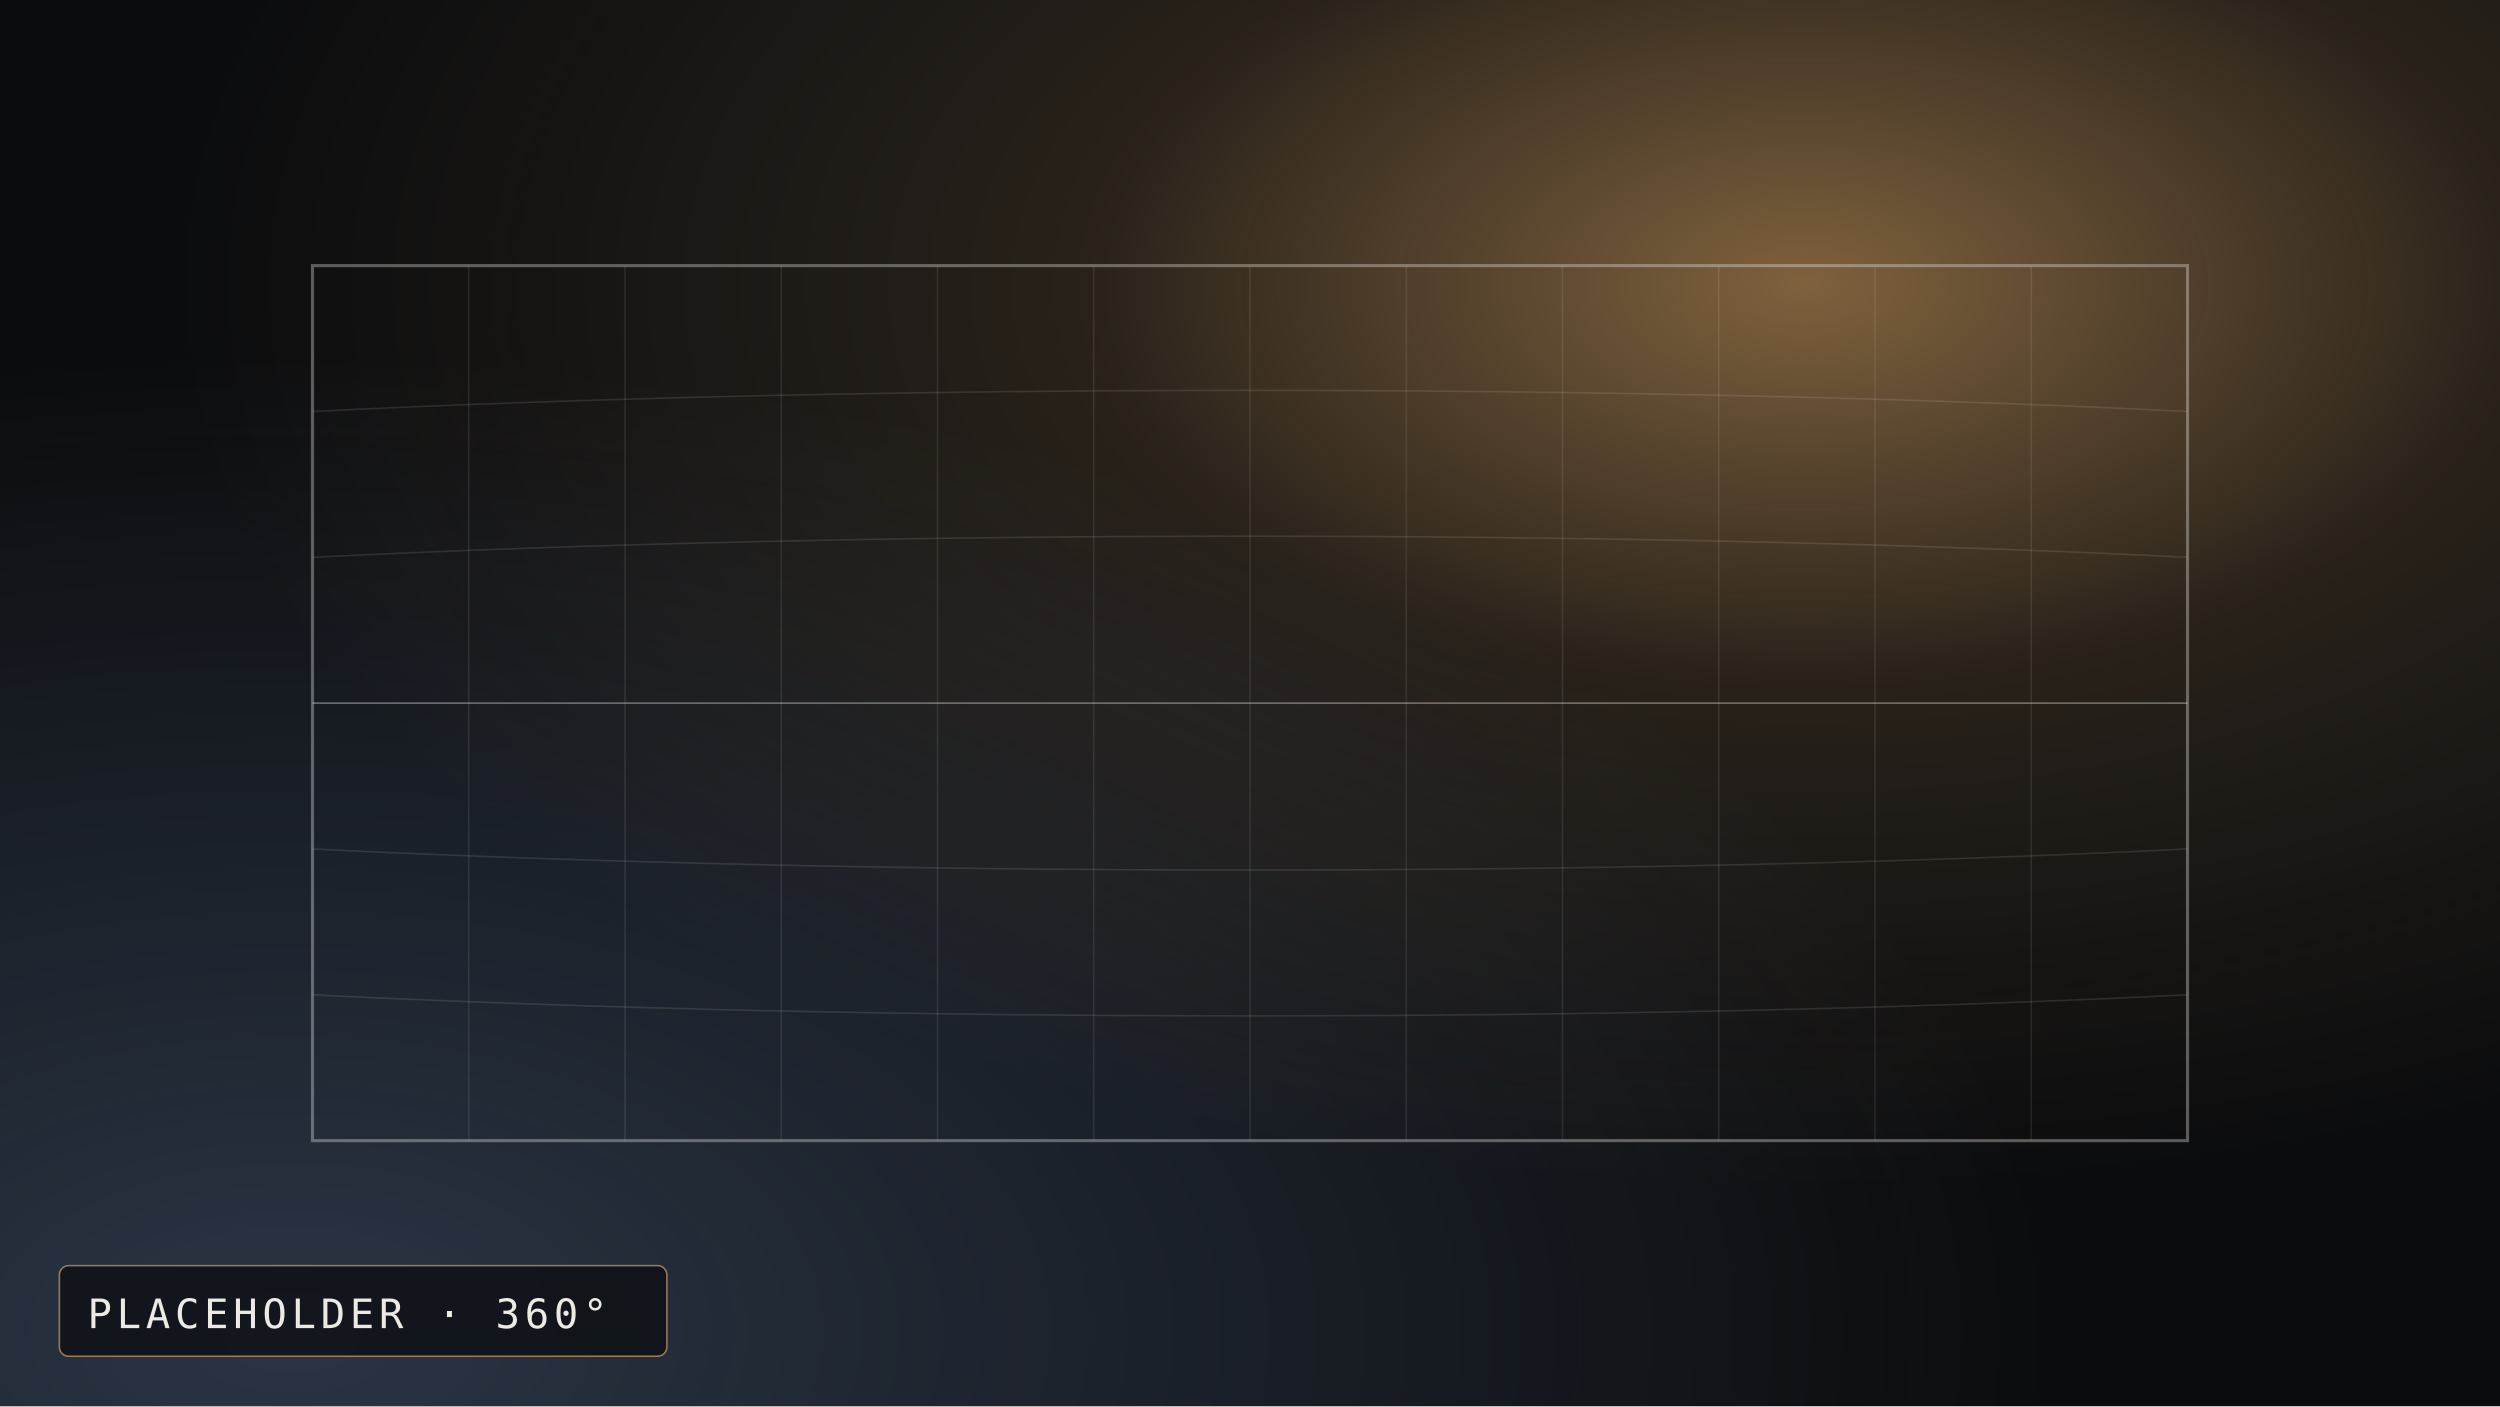
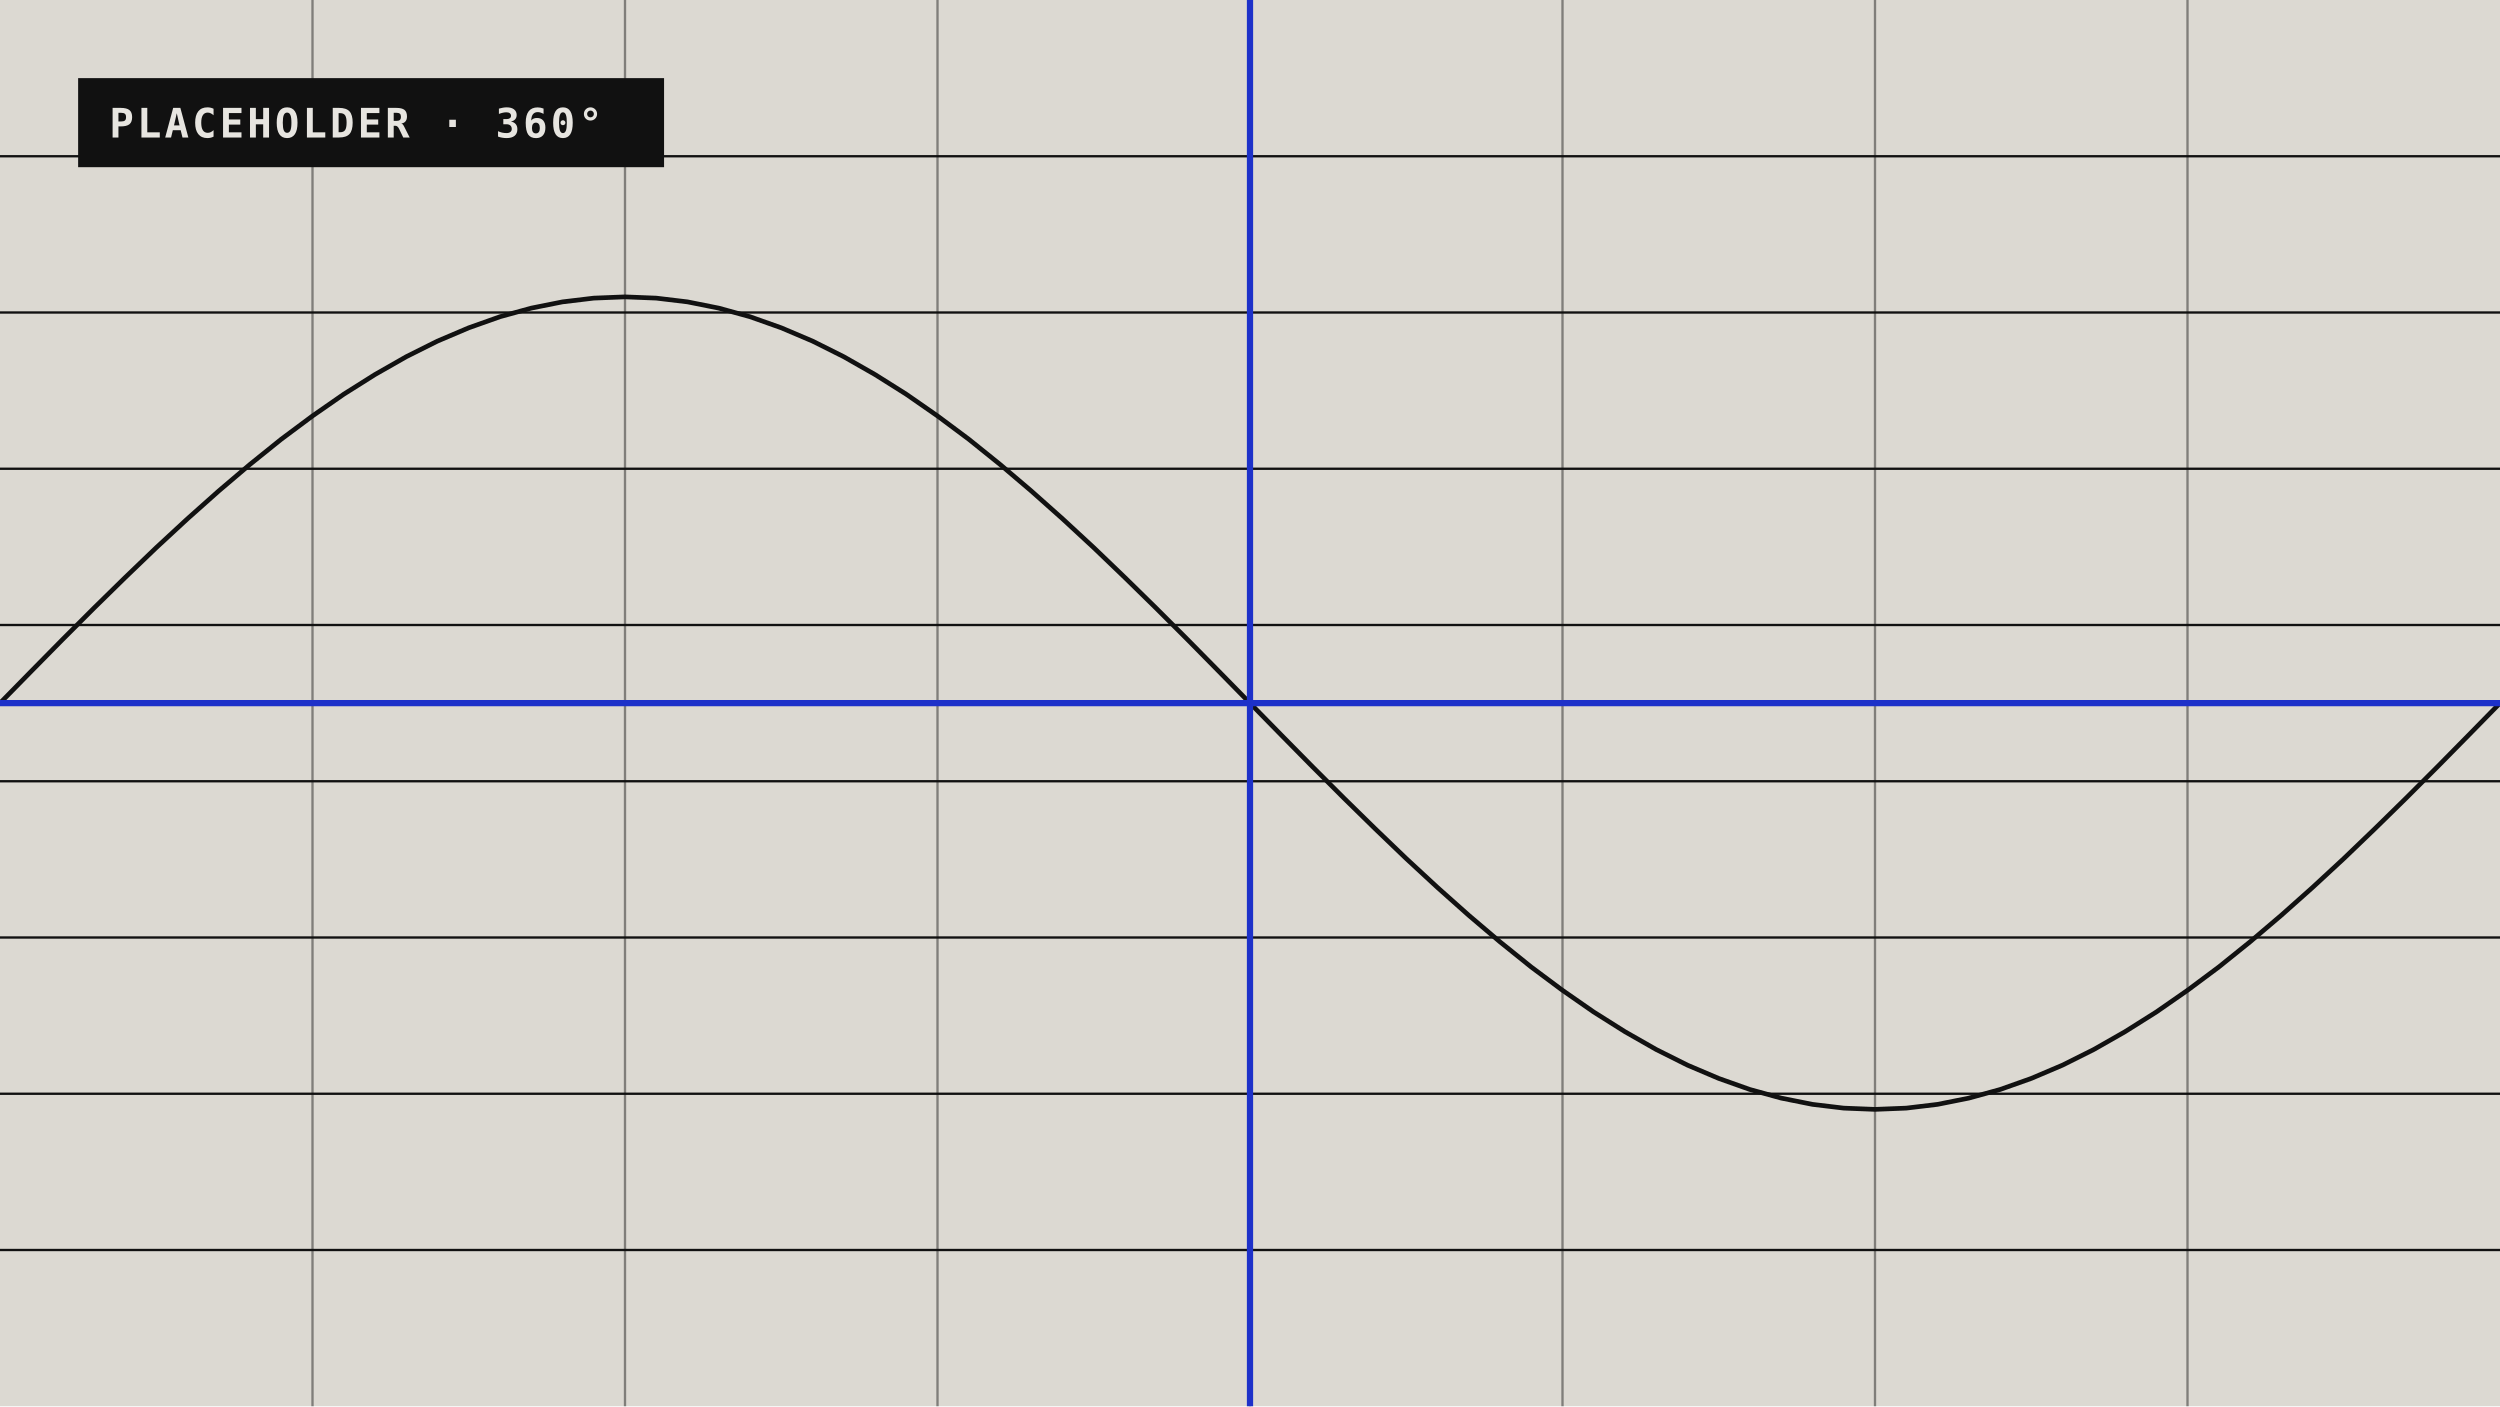
<svg xmlns="http://www.w3.org/2000/svg" viewBox="0 0 1600 900" width="1600" height="900">
-   <defs>
-     <radialGradient id="key" cx="0.72" cy="0.2" r="0.65">
-       <stop offset="0" stop-color="#f2b66d" stop-opacity="0.5" />
-       <stop offset="0.45" stop-color="#f2b66d" stop-opacity="0.12" />
-       <stop offset="1" stop-color="#f2b66d" stop-opacity="0" />
-     </radialGradient>
-     <radialGradient id="fill" cx="0.12" cy="0.95" r="0.7">
-       <stop offset="0" stop-color="#4a5d7a" stop-opacity="0.5" />
-       <stop offset="1" stop-color="#4a5d7a" stop-opacity="0" />
-     </radialGradient>
-   </defs>
-   <rect width="1600" height="900" fill="#0b0c0e" />
-   <rect width="1600" height="900" fill="url(#fill)" />
-   <rect width="1600" height="900" fill="url(#key)" />
-   <g fill="none" stroke="#edeae4">
-     <rect x="200" y="170" width="1200" height="560" stroke-opacity="0.35" stroke-width="2" />
-     <line x1="300" y1="170" x2="300" y2="730" stroke-opacity="0.1" />
-     <line x1="400" y1="170" x2="400" y2="730" stroke-opacity="0.1" />
-     <line x1="500" y1="170" x2="500" y2="730" stroke-opacity="0.1" />
-     <line x1="600" y1="170" x2="600" y2="730" stroke-opacity="0.1" />
-     <line x1="700" y1="170" x2="700" y2="730" stroke-opacity="0.1" />
-     <line x1="800" y1="170" x2="800" y2="730" stroke-opacity="0.1" />
-     <line x1="900" y1="170" x2="900" y2="730" stroke-opacity="0.1" />
-     <line x1="1000" y1="170" x2="1000" y2="730" stroke-opacity="0.1" />
-     <line x1="1100" y1="170" x2="1100" y2="730" stroke-opacity="0.1" />
-     <line x1="1200" y1="170" x2="1200" y2="730" stroke-opacity="0.1" />
-     <line x1="1300" y1="170" x2="1300" y2="730" stroke-opacity="0.1" />
-     <path d="M200 263.333 C 560 245.333, 1040 245.333, 1400 263.333" stroke-opacity="0.12" />
-     <path d="M200 356.667 C 560 338.667, 1040 338.667, 1400 356.667" stroke-opacity="0.12" />
-     <path d="M200 450 C 560 450, 1040 450, 1400 450" stroke-opacity="0.4" />
-     <path d="M200 543.333 C 560 561.333, 1040 561.333, 1400 543.333" stroke-opacity="0.12" />
-     <path d="M200 636.667 C 560 654.667, 1040 654.667, 1400 636.667" stroke-opacity="0.12" />
+   <rect width="1600" height="900" fill="#dcd9d2" />
+   <g fill="none" stroke="#111111" stroke-width="1.5">
+     <line x1="0" y1="100" x2="1600" y2="100" />
+     <line x1="0" y1="200" x2="1600" y2="200" />
+     <line x1="0" y1="300" x2="1600" y2="300" />
+     <line x1="0" y1="400" x2="1600" y2="400" />
+     <line x1="0" y1="500" x2="1600" y2="500" />
+     <line x1="0" y1="600" x2="1600" y2="600" />
+     <line x1="0" y1="700" x2="1600" y2="700" />
+     <line x1="0" y1="800" x2="1600" y2="800" />
+     <line x1="200" y1="0" x2="200" y2="900" stroke-opacity=".45" />
+     <line x1="400" y1="0" x2="400" y2="900" stroke-opacity=".45" />
+     <line x1="600" y1="0" x2="600" y2="900" stroke-opacity=".45" />
+     <line x1="800" y1="0" x2="800" y2="900" stroke-opacity=".45" />
+     <line x1="1000" y1="0" x2="1000" y2="900" stroke-opacity=".45" />
+     <line x1="1200" y1="0" x2="1200" y2="900" stroke-opacity=".45" />
+     <line x1="1400" y1="0" x2="1400" y2="900" stroke-opacity=".45" />
  </g>
-   <g font-family="ui-monospace, Menlo, Consolas, monospace" font-size="26" letter-spacing="3" fill="#edeae4">
-     <rect x="38" y="810" width="388.8" height="58" rx="6" fill="#0b0c0e" fill-opacity="0.72" stroke="#f2b66d" stroke-opacity="0.6" />
-     <text x="56" y="850">PLACEHOLDER · 360°</text>
+   <path d="M0 450 L0 450.0 L20 429.6 L40 409.3 L60 389.3 L80 369.7 L100 350.5 L120 332.0 L140 314.2 L160 297.2 L180 281.1 L200 266.2 L220 252.3 L240 239.7 L260 228.3 L280 218.3 L300 209.8 L320 202.7 L340 197.2 L360 193.2 L380 190.8 L400 190.0 L420 190.8 L440 193.2 L460 197.2 L480 202.7 L500 209.8 L520 218.3 L540 228.3 L560 239.7 L580 252.3 L600 266.2 L620 281.1 L640 297.2 L660 314.2 L680 332.0 L700 350.5 L720 369.7 L740 389.3 L760 409.3 L780 429.6 L800 450.0 L820 470.4 L840 490.7 L860 510.7 L880 530.3 L900 549.5 L920 568.0 L940 585.8 L960 602.8 L980 618.9 L1000 633.8 L1020 647.7 L1040 660.3 L1060 671.7 L1080 681.7 L1100 690.2 L1120 697.3 L1140 702.8 L1160 706.8 L1180 709.2 L1200 710.0 L1220 709.2 L1240 706.8 L1260 702.8 L1280 697.3 L1300 690.2 L1320 681.7 L1340 671.7 L1360 660.3 L1380 647.7 L1400 633.8 L1420 618.9 L1440 602.8 L1460 585.8 L1480 568.0 L1500 549.5 L1520 530.3 L1540 510.7 L1560 490.7 L1580 470.4 L1600 450.0" fill="none" stroke="#111111" stroke-width="3" />
+   <line x1="0" y1="450" x2="1600" y2="450" stroke="#1d31c9" stroke-width="4" />
+   <line x1="800" y1="0" x2="800" y2="900" stroke="#1d31c9" stroke-width="4" />
+   <g font-family="Space Mono, ui-monospace, Menlo, Consolas, monospace" font-size="26" font-weight="700" letter-spacing="2">
+     <rect x="50" y="50" width="375" height="57" fill="#111111" />
+     <text x="70" y="88" fill="#e7e5e0">PLACEHOLDER · 360°</text>
  </g>
</svg>
